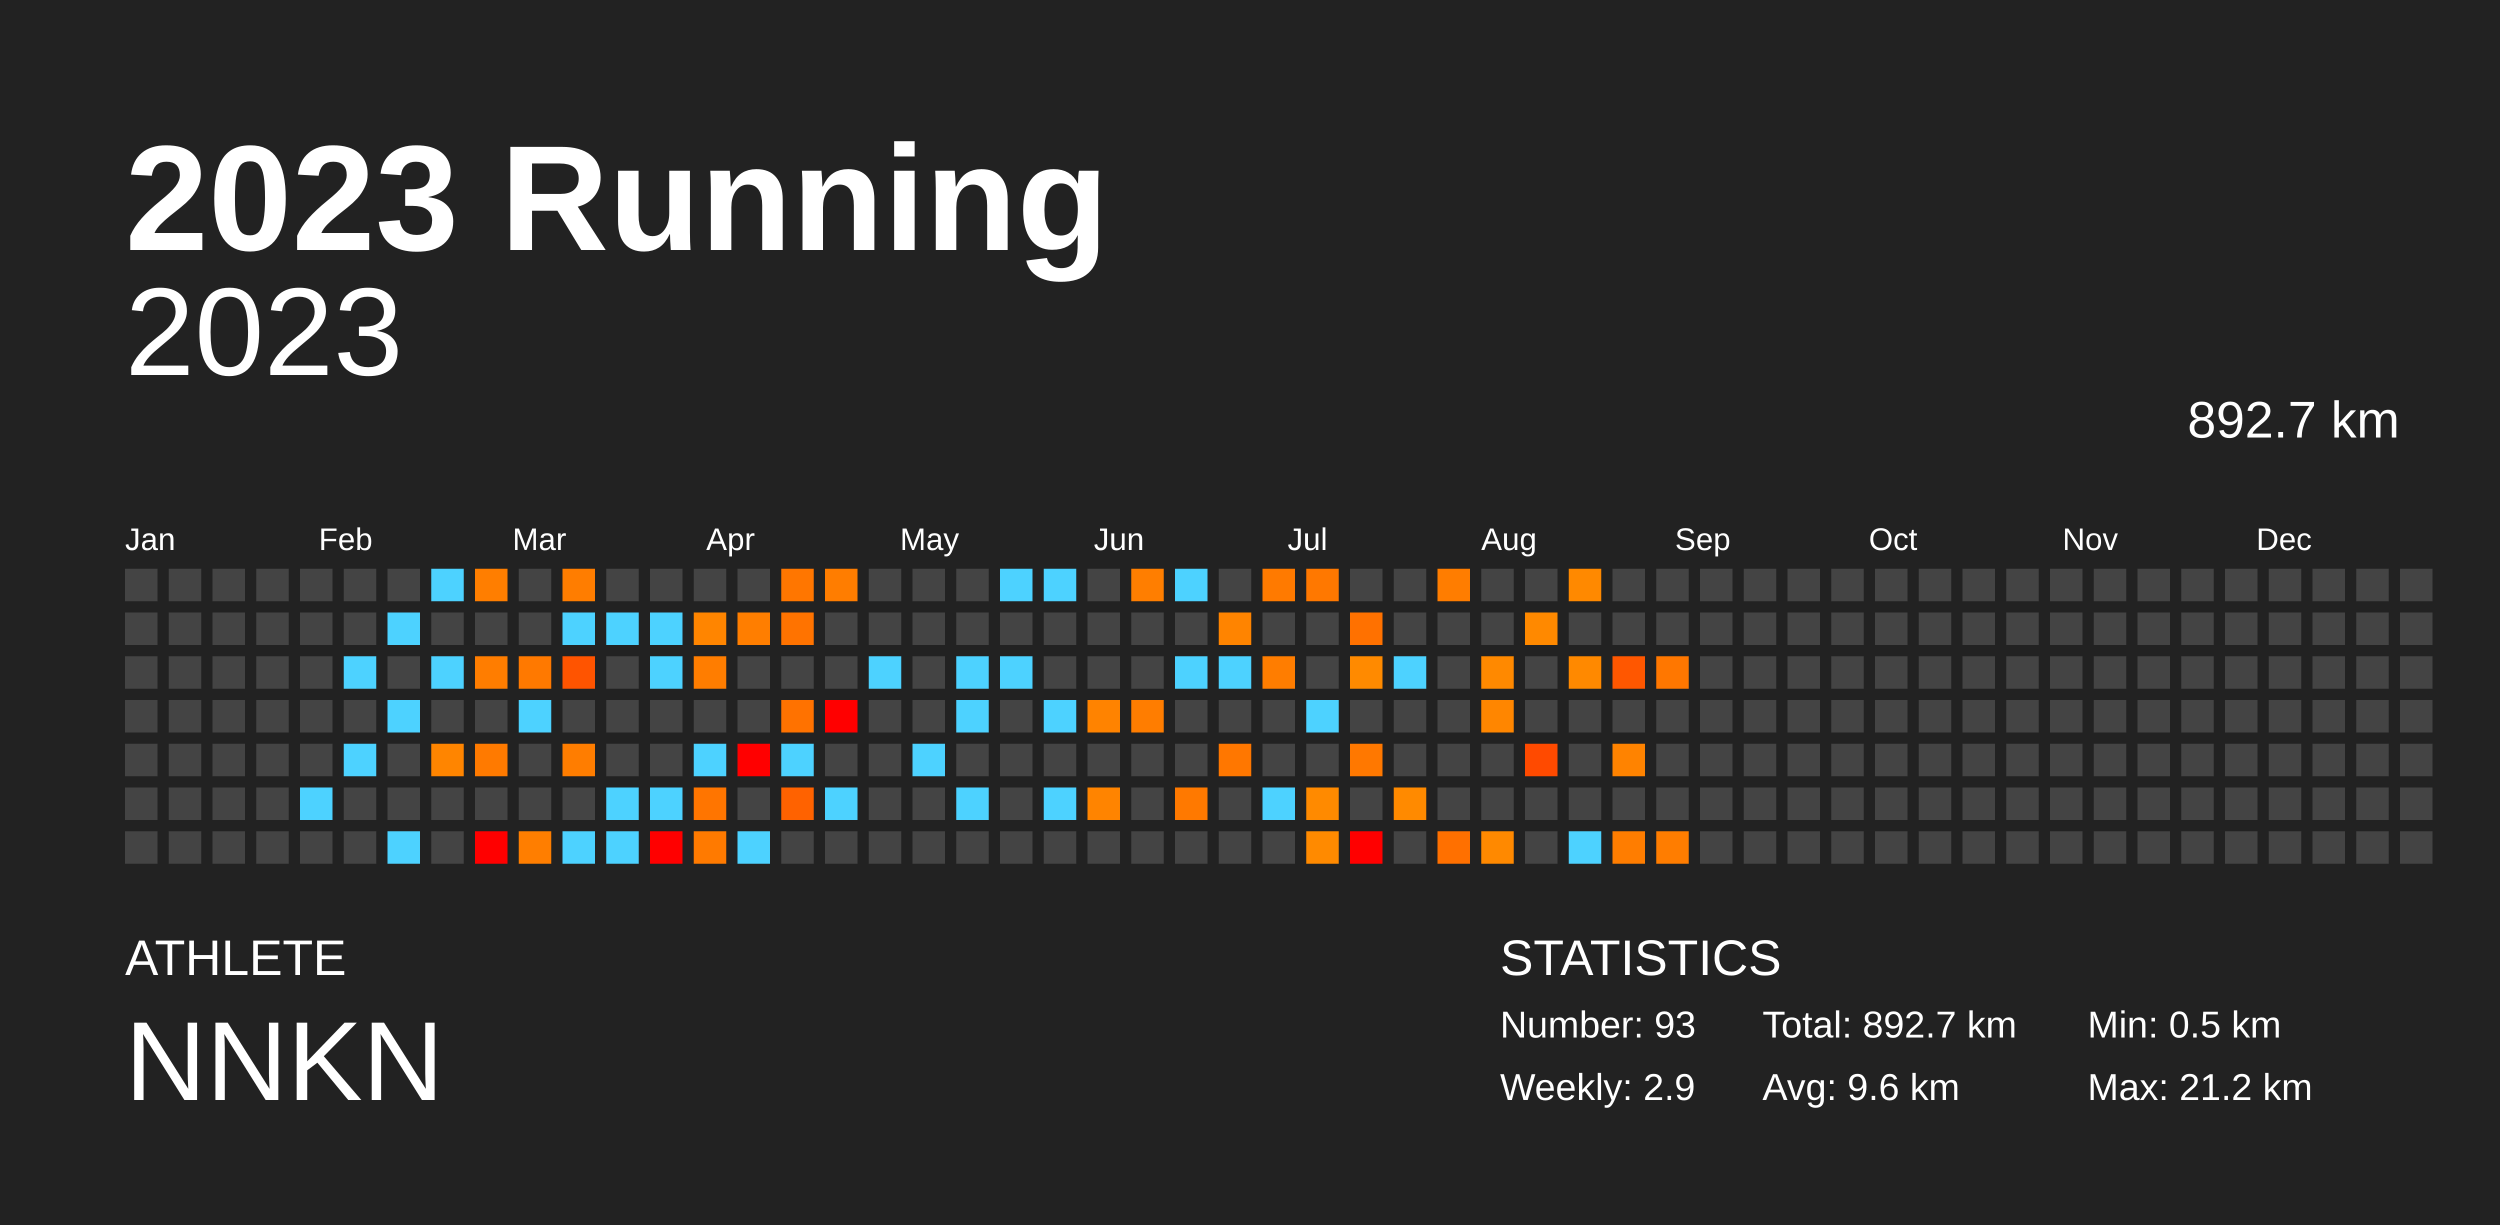
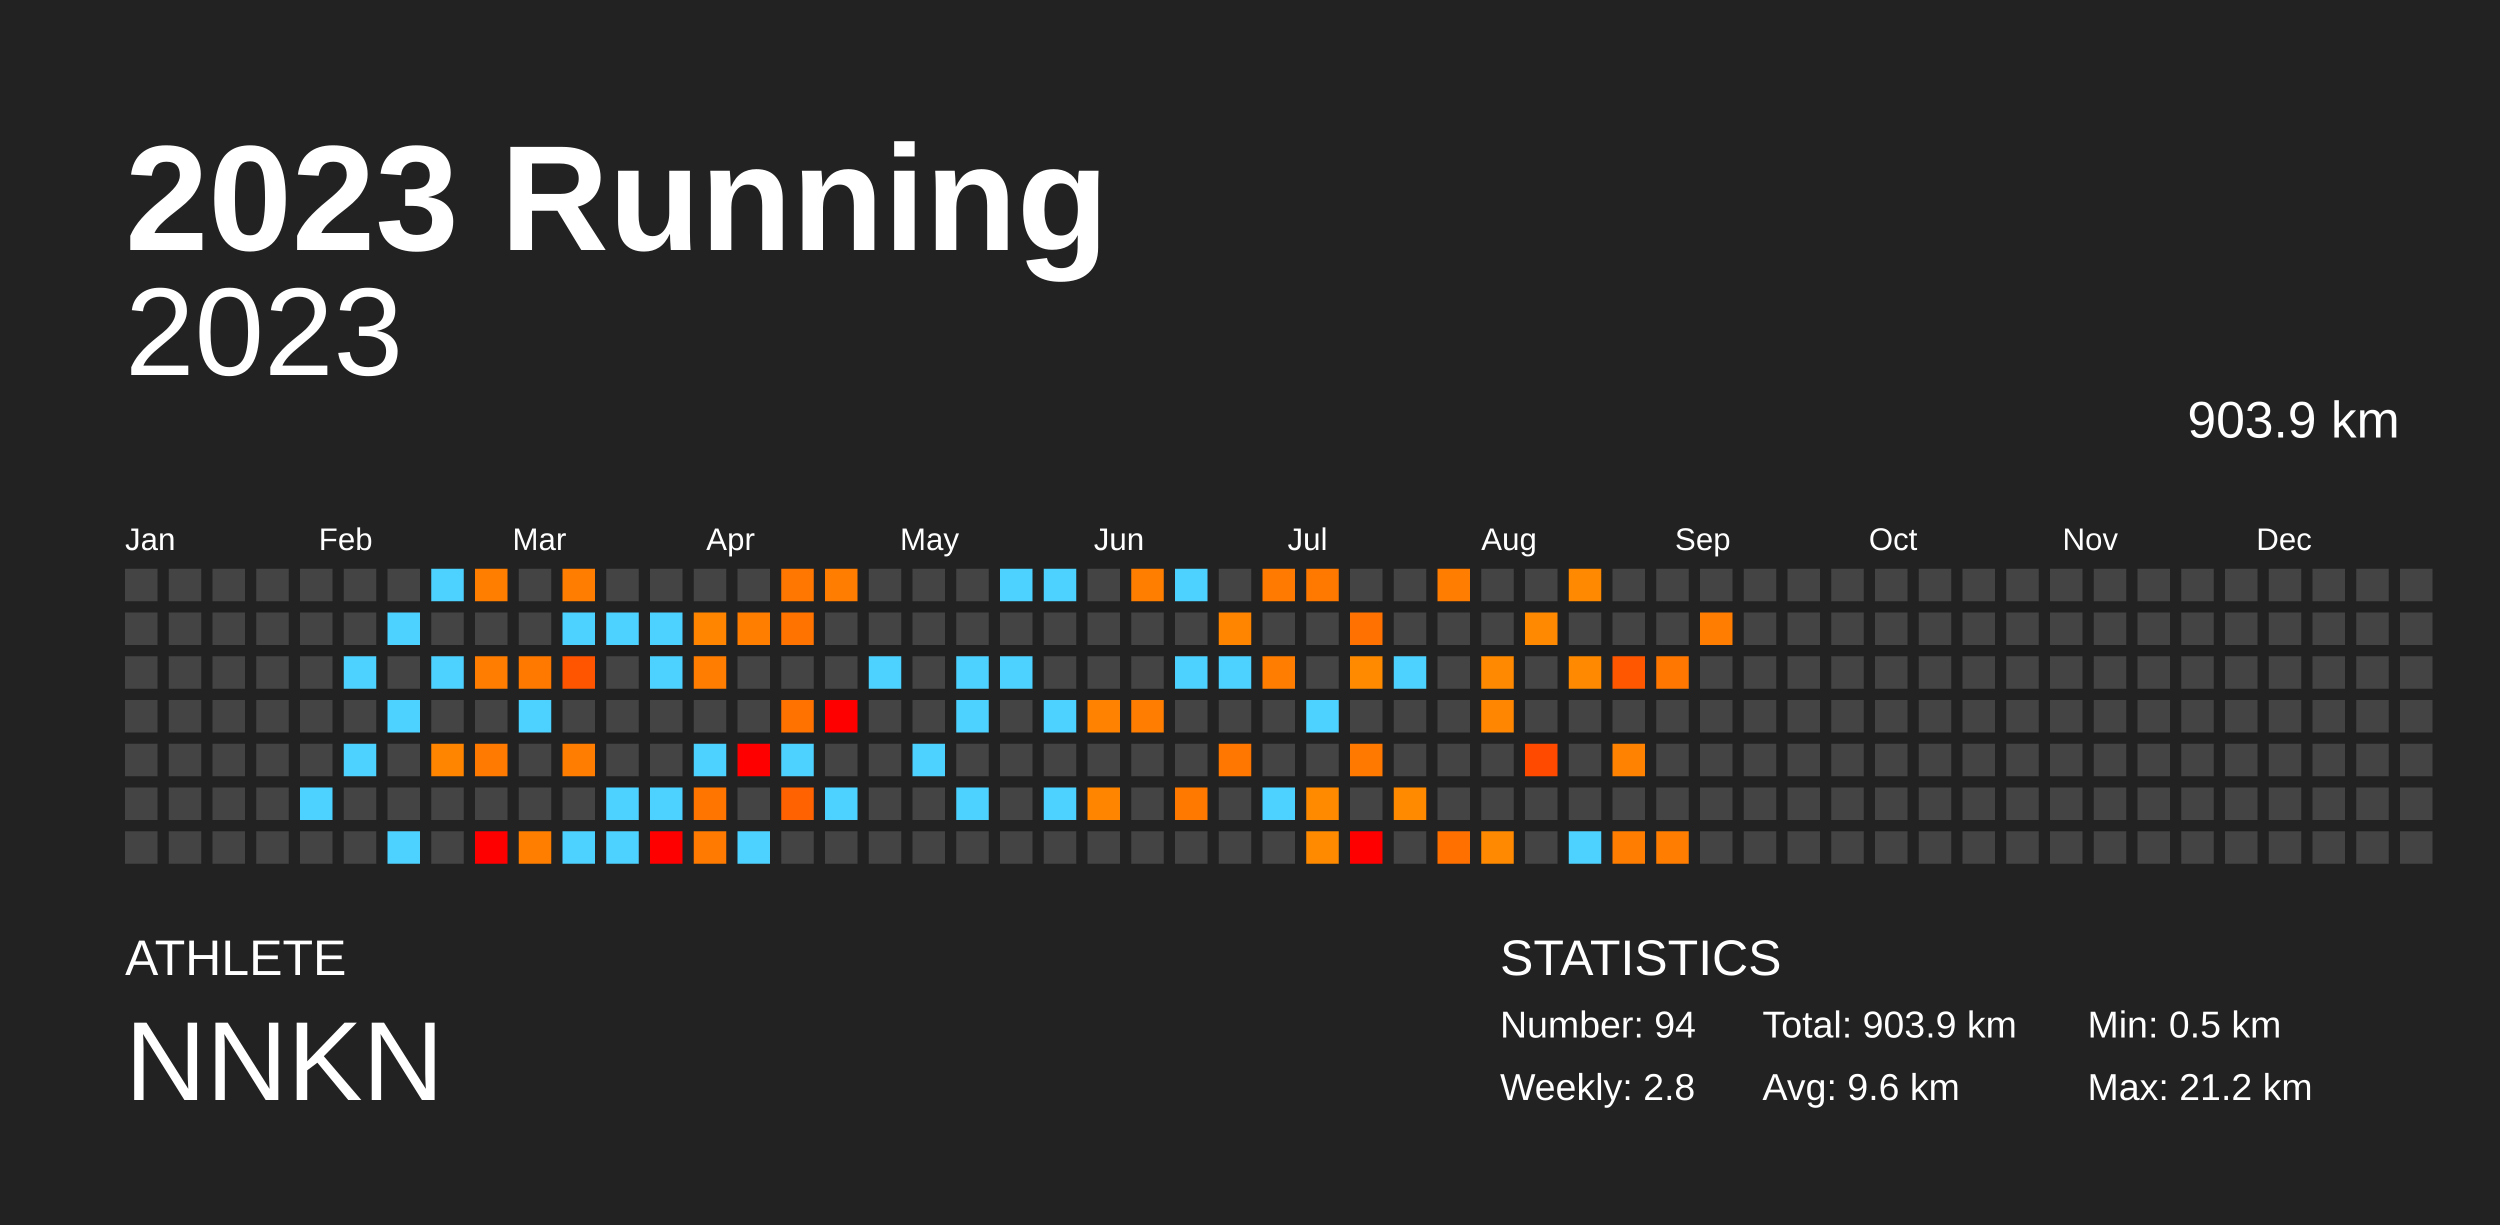
<svg xmlns="http://www.w3.org/2000/svg" baseProfile="full" height="98mm" version="1.1" viewBox="0,0,200,98" width="200mm">
  <defs />
  <rect fill="#222222" height="98" width="200" x="0" y="0" />
  <text fill="#FFFFFF" style="font-size:12px; font-family:Arial; font-weight:bold;" x="10" y="20">2023 Running</text>
  <text fill="#FFFFFF" style="font-size:4px; font-family:Arial" x="10" y="78">ATHLETE</text>
  <text fill="#FFFFFF" style="font-size:9px; font-family:Arial" x="10" y="88">NNKN</text>
  <text fill="#FFFFFF" style="font-size:4px; font-family:Arial" x="120" y="78">STATISTICS</text>
-   <text fill="#FFFFFF" style="font-size:3px; font-family:Arial" x="120" y="83">Number: 93</text>
-   <text fill="#FFFFFF" style="font-size:3px; font-family:Arial" x="120" y="88">Weekly: 2.9</text>
-   <text fill="#FFFFFF" style="font-size:3px; font-family:Arial" x="141" y="83">Total: 892.7 km</text>
+   <text fill="#FFFFFF" style="font-size:3px; font-family:Arial" x="120" y="83">Number: 94</text>
+   <text fill="#FFFFFF" style="font-size:3px; font-family:Arial" x="120" y="88">Weekly: 2.8</text>
+   <text fill="#FFFFFF" style="font-size:3px; font-family:Arial" x="141" y="83">Total: 903.9 km</text>
  <text fill="#FFFFFF" style="font-size:3px; font-family:Arial" x="141" y="88">Avg: 9.6 km</text>
  <text fill="#FFFFFF" style="font-size:3px; font-family:Arial" x="167" y="83">Min: 0.5 km</text>
  <text fill="#FFFFFF" style="font-size:3px; font-family:Arial" x="167" y="88">Max: 21.2 km</text>
  <text alignment-baseline="hanging" fill="#FFFFFF" style="font-size:10.0px; font-family:Arial;" x="10" y="30">2023</text>
-   <text alignment-baseline="hanging" fill="#FFFFFF" style="font-size:4.125px; font-family:Arial;" x="175" y="35">892.7 km</text>
+   <text alignment-baseline="hanging" fill="#FFFFFF" style="font-size:4.125px; font-family:Arial;" x="175" y="35">903.9 km</text>
  <text fill="#FFFFFF" style="font-size:2.5px; font-family:Arial" x="10.0" y="44">Jan</text>
  <text fill="#FFFFFF" style="font-size:2.5px; font-family:Arial" x="25.5" y="44">Feb</text>
  <text fill="#FFFFFF" style="font-size:2.5px; font-family:Arial" x="41.0" y="44">Mar</text>
  <text fill="#FFFFFF" style="font-size:2.5px; font-family:Arial" x="56.5" y="44">Apr</text>
  <text fill="#FFFFFF" style="font-size:2.5px; font-family:Arial" x="72.0" y="44">May</text>
  <text fill="#FFFFFF" style="font-size:2.5px; font-family:Arial" x="87.5" y="44">Jun</text>
  <text fill="#FFFFFF" style="font-size:2.5px; font-family:Arial" x="103.0" y="44">Jul</text>
  <text fill="#FFFFFF" style="font-size:2.5px; font-family:Arial" x="118.5" y="44">Aug</text>
  <text fill="#FFFFFF" style="font-size:2.5px; font-family:Arial" x="134.0" y="44">Sep</text>
  <text fill="#FFFFFF" style="font-size:2.5px; font-family:Arial" x="149.5" y="44">Oct</text>
  <text fill="#FFFFFF" style="font-size:2.5px; font-family:Arial" x="165.0" y="44">Nov</text>
  <text fill="#FFFFFF" style="font-size:2.5px; font-family:Arial" x="180.5" y="44">Dec</text>
  <rect fill="#444444" height="2.6" width="2.6" x="10.0" y="45.5" />
  <rect fill="#444444" height="2.6" width="2.6" x="10.0" y="49.0" />
  <rect fill="#444444" height="2.6" width="2.6" x="10.0" y="52.5" />
  <rect fill="#444444" height="2.6" width="2.6" x="10.0" y="56.0" />
  <rect fill="#444444" height="2.6" width="2.6" x="10.0" y="59.5" />
  <rect fill="#444444" height="2.6" width="2.6" x="10.0" y="63.0" />
  <rect fill="#444444" height="2.6" width="2.6" x="10.0" y="66.5" />
  <rect fill="#444444" height="2.6" width="2.6" x="13.5" y="45.5" />
  <rect fill="#444444" height="2.6" width="2.6" x="13.5" y="49.0" />
  <rect fill="#444444" height="2.6" width="2.6" x="13.5" y="52.5" />
  <rect fill="#444444" height="2.6" width="2.6" x="13.5" y="56.0" />
  <rect fill="#444444" height="2.6" width="2.6" x="13.5" y="59.5" />
  <rect fill="#444444" height="2.6" width="2.6" x="13.5" y="63.0" />
  <rect fill="#444444" height="2.6" width="2.6" x="13.5" y="66.5" />
  <rect fill="#444444" height="2.6" width="2.6" x="17.0" y="45.5" />
  <rect fill="#444444" height="2.6" width="2.6" x="17.0" y="49.0" />
  <rect fill="#444444" height="2.6" width="2.6" x="17.0" y="52.5" />
  <rect fill="#444444" height="2.6" width="2.6" x="17.0" y="56.0" />
  <rect fill="#444444" height="2.6" width="2.6" x="17.0" y="59.5" />
  <rect fill="#444444" height="2.6" width="2.6" x="17.0" y="63.0" />
  <rect fill="#444444" height="2.6" width="2.6" x="17.0" y="66.5" />
  <rect fill="#444444" height="2.6" width="2.6" x="20.5" y="45.5" />
  <rect fill="#444444" height="2.6" width="2.6" x="20.5" y="49.0" />
  <rect fill="#444444" height="2.6" width="2.6" x="20.5" y="52.5" />
  <rect fill="#444444" height="2.6" width="2.6" x="20.5" y="56.0" />
  <rect fill="#444444" height="2.6" width="2.6" x="20.5" y="59.5" />
  <rect fill="#444444" height="2.6" width="2.6" x="20.5" y="63.0" />
  <rect fill="#444444" height="2.6" width="2.6" x="20.5" y="66.5" />
  <rect fill="#444444" height="2.6" width="2.6" x="24.0" y="45.5" />
  <rect fill="#444444" height="2.6" width="2.6" x="24.0" y="49.0" />
  <rect fill="#444444" height="2.6" width="2.6" x="24.0" y="52.5" />
  <rect fill="#444444" height="2.6" width="2.6" x="24.0" y="56.0" />
  <rect fill="#444444" height="2.6" width="2.6" x="24.0" y="59.5" />
  <rect fill="#4dd2ff" height="2.6" width="2.6" x="24.0" y="63.0" />
  <rect fill="#444444" height="2.6" width="2.6" x="24.0" y="66.5" />
  <rect fill="#444444" height="2.6" width="2.6" x="27.5" y="45.5" />
  <rect fill="#444444" height="2.6" width="2.6" x="27.5" y="49.0" />
  <rect fill="#4dd2ff" height="2.6" width="2.6" x="27.5" y="52.5" />
  <rect fill="#444444" height="2.6" width="2.6" x="27.5" y="56.0" />
  <rect fill="#4dd2ff" height="2.6" width="2.6" x="27.5" y="59.5" />
  <rect fill="#444444" height="2.6" width="2.6" x="27.5" y="63.0" />
  <rect fill="#444444" height="2.6" width="2.6" x="27.5" y="66.5" />
  <rect fill="#444444" height="2.6" width="2.6" x="31.0" y="45.5" />
  <rect fill="#4dd2ff" height="2.6" width="2.6" x="31.0" y="49.0" />
  <rect fill="#444444" height="2.6" width="2.6" x="31.0" y="52.5" />
  <rect fill="#4dd2ff" height="2.6" width="2.6" x="31.0" y="56.0" />
  <rect fill="#444444" height="2.6" width="2.6" x="31.0" y="59.5" />
  <rect fill="#444444" height="2.6" width="2.6" x="31.0" y="63.0" />
  <rect fill="#4dd2ff" height="2.6" width="2.6" x="31.0" y="66.5" />
  <rect fill="#4dd2ff" height="2.6" width="2.6" x="34.5" y="45.5" />
  <rect fill="#444444" height="2.6" width="2.6" x="34.5" y="49.0" />
  <rect fill="#4dd2ff" height="2.6" width="2.6" x="34.5" y="52.5" />
  <rect fill="#444444" height="2.6" width="2.6" x="34.5" y="56.0" />
  <rect fill="#ff8500" height="2.6" width="2.6" x="34.5" y="59.5" />
  <rect fill="#444444" height="2.6" width="2.6" x="34.5" y="63.0" />
  <rect fill="#444444" height="2.6" width="2.6" x="34.5" y="66.5" />
  <rect fill="#ff7e00" height="2.6" width="2.6" x="38.0" y="45.5" />
  <rect fill="#444444" height="2.6" width="2.6" x="38.0" y="49.0" />
  <rect fill="#ff7d00" height="2.6" width="2.6" x="38.0" y="52.5" />
  <rect fill="#444444" height="2.6" width="2.6" x="38.0" y="56.0" />
  <rect fill="#ff7a00" height="2.6" width="2.6" x="38.0" y="59.5" />
  <rect fill="#444444" height="2.6" width="2.6" x="38.0" y="63.0" />
  <rect fill="red" height="2.6" width="2.6" x="38.0" y="66.5" />
  <rect fill="#444444" height="2.6" width="2.6" x="41.5" y="45.5" />
  <rect fill="#444444" height="2.6" width="2.6" x="41.5" y="49.0" />
  <rect fill="#ff7900" height="2.6" width="2.6" x="41.5" y="52.5" />
  <rect fill="#4dd2ff" height="2.6" width="2.6" x="41.5" y="56.0" />
  <rect fill="#444444" height="2.6" width="2.6" x="41.5" y="59.5" />
  <rect fill="#444444" height="2.6" width="2.6" x="41.5" y="63.0" />
  <rect fill="#ff7e00" height="2.6" width="2.6" x="41.5" y="66.5" />
  <rect fill="#ff7d00" height="2.6" width="2.6" x="45.0" y="45.5" />
  <rect fill="#4dd2ff" height="2.6" width="2.6" x="45.0" y="49.0" />
  <rect fill="#ff5400" height="2.6" width="2.6" x="45.0" y="52.5" />
  <rect fill="#444444" height="2.6" width="2.6" x="45.0" y="56.0" />
  <rect fill="#ff7d00" height="2.6" width="2.6" x="45.0" y="59.5" />
  <rect fill="#444444" height="2.6" width="2.6" x="45.0" y="63.0" />
  <rect fill="#4dd2ff" height="2.6" width="2.6" x="45.0" y="66.5" />
  <rect fill="#444444" height="2.6" width="2.6" x="48.5" y="45.5" />
  <rect fill="#4dd2ff" height="2.6" width="2.6" x="48.5" y="49.0" />
  <rect fill="#444444" height="2.6" width="2.6" x="48.5" y="52.5" />
  <rect fill="#444444" height="2.6" width="2.6" x="48.5" y="56.0" />
  <rect fill="#444444" height="2.6" width="2.6" x="48.5" y="59.5" />
  <rect fill="#4dd2ff" height="2.6" width="2.6" x="48.5" y="63.0" />
  <rect fill="#4dd2ff" height="2.6" width="2.6" x="48.5" y="66.5" />
  <rect fill="#444444" height="2.6" width="2.6" x="52.0" y="45.5" />
  <rect fill="#4dd2ff" height="2.6" width="2.6" x="52.0" y="49.0" />
  <rect fill="#4dd2ff" height="2.6" width="2.6" x="52.0" y="52.5" />
  <rect fill="#444444" height="2.6" width="2.6" x="52.0" y="56.0" />
  <rect fill="#444444" height="2.6" width="2.6" x="52.0" y="59.5" />
  <rect fill="#4dd2ff" height="2.6" width="2.6" x="52.0" y="63.0" />
  <rect fill="red" height="2.6" width="2.6" x="52.0" y="66.5" />
  <rect fill="#444444" height="2.6" width="2.6" x="55.5" y="45.5" />
  <rect fill="#ff8500" height="2.6" width="2.6" x="55.5" y="49.0" />
  <rect fill="#ff7d00" height="2.6" width="2.6" x="55.5" y="52.5" />
  <rect fill="#444444" height="2.6" width="2.6" x="55.5" y="56.0" />
  <rect fill="#4dd2ff" height="2.6" width="2.6" x="55.5" y="59.5" />
  <rect fill="#ff7500" height="2.6" width="2.6" x="55.5" y="63.0" />
  <rect fill="#ff7a00" height="2.6" width="2.6" x="55.5" y="66.5" />
  <rect fill="#444444" height="2.6" width="2.6" x="59.0" y="45.5" />
  <rect fill="#ff7e00" height="2.6" width="2.6" x="59.0" y="49.0" />
  <rect fill="#444444" height="2.6" width="2.6" x="59.0" y="52.5" />
  <rect fill="#444444" height="2.6" width="2.6" x="59.0" y="56.0" />
  <rect fill="red" height="2.6" width="2.6" x="59.0" y="59.5" />
  <rect fill="#444444" height="2.6" width="2.6" x="59.0" y="63.0" />
  <rect fill="#4dd2ff" height="2.6" width="2.6" x="59.0" y="66.5" />
  <rect fill="#ff7600" height="2.6" width="2.6" x="62.5" y="45.5" />
  <rect fill="#ff7300" height="2.6" width="2.6" x="62.5" y="49.0" />
  <rect fill="#444444" height="2.6" width="2.6" x="62.5" y="52.5" />
  <rect fill="#ff7200" height="2.6" width="2.6" x="62.5" y="56.0" />
  <rect fill="#4dd2ff" height="2.6" width="2.6" x="62.5" y="59.5" />
  <rect fill="#ff6200" height="2.6" width="2.6" x="62.5" y="63.0" />
  <rect fill="#444444" height="2.6" width="2.6" x="62.5" y="66.5" />
  <rect fill="#ff7d00" height="2.6" width="2.6" x="66.0" y="45.5" />
  <rect fill="#444444" height="2.6" width="2.6" x="66.0" y="49.0" />
  <rect fill="#444444" height="2.6" width="2.6" x="66.0" y="52.5" />
  <rect fill="red" height="2.6" width="2.6" x="66.0" y="56.0" />
  <rect fill="#444444" height="2.6" width="2.6" x="66.0" y="59.5" />
  <rect fill="#4dd2ff" height="2.6" width="2.6" x="66.0" y="63.0" />
  <rect fill="#444444" height="2.6" width="2.6" x="66.0" y="66.5" />
  <rect fill="#444444" height="2.6" width="2.6" x="69.5" y="45.5" />
  <rect fill="#444444" height="2.6" width="2.6" x="69.5" y="49.0" />
  <rect fill="#4dd2ff" height="2.6" width="2.6" x="69.5" y="52.5" />
  <rect fill="#444444" height="2.6" width="2.6" x="69.5" y="56.0" />
  <rect fill="#444444" height="2.6" width="2.6" x="69.5" y="59.5" />
  <rect fill="#444444" height="2.6" width="2.6" x="69.5" y="63.0" />
  <rect fill="#444444" height="2.6" width="2.6" x="69.5" y="66.5" />
  <rect fill="#444444" height="2.6" width="2.6" x="73.0" y="45.5" />
  <rect fill="#444444" height="2.6" width="2.6" x="73.0" y="49.0" />
  <rect fill="#444444" height="2.6" width="2.6" x="73.0" y="52.5" />
  <rect fill="#444444" height="2.6" width="2.6" x="73.0" y="56.0" />
  <rect fill="#4dd2ff" height="2.6" width="2.6" x="73.0" y="59.5" />
  <rect fill="#444444" height="2.6" width="2.6" x="73.0" y="63.0" />
  <rect fill="#444444" height="2.6" width="2.6" x="73.0" y="66.5" />
  <rect fill="#444444" height="2.6" width="2.6" x="76.5" y="45.5" />
  <rect fill="#444444" height="2.6" width="2.6" x="76.5" y="49.0" />
  <rect fill="#4dd2ff" height="2.6" width="2.6" x="76.5" y="52.5" />
  <rect fill="#4dd2ff" height="2.6" width="2.6" x="76.5" y="56.0" />
  <rect fill="#444444" height="2.6" width="2.6" x="76.5" y="59.5" />
  <rect fill="#4dd2ff" height="2.6" width="2.6" x="76.5" y="63.0" />
  <rect fill="#444444" height="2.6" width="2.6" x="76.5" y="66.5" />
  <rect fill="#4dd2ff" height="2.6" width="2.6" x="80.0" y="45.5" />
  <rect fill="#444444" height="2.6" width="2.6" x="80.0" y="49.0" />
  <rect fill="#4dd2ff" height="2.6" width="2.6" x="80.0" y="52.5" />
  <rect fill="#444444" height="2.6" width="2.6" x="80.0" y="56.0" />
  <rect fill="#444444" height="2.6" width="2.6" x="80.0" y="59.5" />
  <rect fill="#444444" height="2.6" width="2.6" x="80.0" y="63.0" />
  <rect fill="#444444" height="2.6" width="2.6" x="80.0" y="66.5" />
  <rect fill="#4dd2ff" height="2.6" width="2.6" x="83.5" y="45.5" />
  <rect fill="#444444" height="2.6" width="2.6" x="83.5" y="49.0" />
  <rect fill="#444444" height="2.6" width="2.6" x="83.5" y="52.5" />
  <rect fill="#4dd2ff" height="2.6" width="2.6" x="83.5" y="56.0" />
  <rect fill="#444444" height="2.6" width="2.6" x="83.5" y="59.5" />
  <rect fill="#4dd2ff" height="2.6" width="2.6" x="83.5" y="63.0" />
  <rect fill="#444444" height="2.6" width="2.6" x="83.5" y="66.5" />
  <rect fill="#444444" height="2.6" width="2.6" x="87.0" y="45.5" />
  <rect fill="#444444" height="2.6" width="2.6" x="87.0" y="49.0" />
  <rect fill="#444444" height="2.6" width="2.6" x="87.0" y="52.5" />
  <rect fill="#ff8300" height="2.6" width="2.6" x="87.0" y="56.0" />
  <rect fill="#444444" height="2.6" width="2.6" x="87.0" y="59.5" />
  <rect fill="#ff8400" height="2.6" width="2.6" x="87.0" y="63.0" />
  <rect fill="#444444" height="2.6" width="2.6" x="87.0" y="66.5" />
  <rect fill="#ff7e00" height="2.6" width="2.6" x="90.5" y="45.5" />
  <rect fill="#444444" height="2.6" width="2.6" x="90.5" y="49.0" />
  <rect fill="#444444" height="2.6" width="2.6" x="90.5" y="52.5" />
  <rect fill="#ff7d00" height="2.6" width="2.6" x="90.5" y="56.0" />
  <rect fill="#444444" height="2.6" width="2.6" x="90.5" y="59.5" />
  <rect fill="#444444" height="2.6" width="2.6" x="90.5" y="63.0" />
  <rect fill="#444444" height="2.6" width="2.6" x="90.5" y="66.5" />
  <rect fill="#4dd2ff" height="2.6" width="2.6" x="94.0" y="45.5" />
  <rect fill="#444444" height="2.6" width="2.6" x="94.0" y="49.0" />
  <rect fill="#4dd2ff" height="2.6" width="2.6" x="94.0" y="52.5" />
  <rect fill="#444444" height="2.6" width="2.6" x="94.0" y="56.0" />
  <rect fill="#444444" height="2.6" width="2.6" x="94.0" y="59.5" />
  <rect fill="#ff7900" height="2.6" width="2.6" x="94.0" y="63.0" />
  <rect fill="#444444" height="2.6" width="2.6" x="94.0" y="66.5" />
  <rect fill="#444444" height="2.6" width="2.6" x="97.5" y="45.5" />
  <rect fill="#ff8400" height="2.6" width="2.6" x="97.5" y="49.0" />
  <rect fill="#4dd2ff" height="2.6" width="2.6" x="97.5" y="52.5" />
  <rect fill="#444444" height="2.6" width="2.6" x="97.5" y="56.0" />
  <rect fill="#ff7700" height="2.6" width="2.6" x="97.5" y="59.5" />
  <rect fill="#444444" height="2.6" width="2.6" x="97.5" y="63.0" />
  <rect fill="#444444" height="2.6" width="2.6" x="97.5" y="66.5" />
  <rect fill="#ff7a00" height="2.6" width="2.6" x="101.0" y="45.5" />
  <rect fill="#444444" height="2.6" width="2.6" x="101.0" y="49.0" />
  <rect fill="#ff7d00" height="2.6" width="2.6" x="101.0" y="52.5" />
  <rect fill="#444444" height="2.6" width="2.6" x="101.0" y="56.0" />
  <rect fill="#444444" height="2.6" width="2.6" x="101.0" y="59.5" />
  <rect fill="#4dd2ff" height="2.6" width="2.6" x="101.0" y="63.0" />
  <rect fill="#444444" height="2.6" width="2.6" x="101.0" y="66.5" />
  <rect fill="#ff7800" height="2.6" width="2.6" x="104.5" y="45.5" />
  <rect fill="#444444" height="2.6" width="2.6" x="104.5" y="49.0" />
  <rect fill="#444444" height="2.6" width="2.6" x="104.5" y="52.5" />
  <rect fill="#4dd2ff" height="2.6" width="2.6" x="104.5" y="56.0" />
  <rect fill="#444444" height="2.6" width="2.6" x="104.5" y="59.5" />
  <rect fill="#ff8a00" height="2.6" width="2.6" x="104.5" y="63.0" />
  <rect fill="#ff8a00" height="2.6" width="2.6" x="104.5" y="66.5" />
  <rect fill="#444444" height="2.6" width="2.6" x="108.0" y="45.5" />
  <rect fill="#ff7100" height="2.6" width="2.6" x="108.0" y="49.0" />
  <rect fill="#ff8a00" height="2.6" width="2.6" x="108.0" y="52.5" />
  <rect fill="#444444" height="2.6" width="2.6" x="108.0" y="56.0" />
  <rect fill="#ff7800" height="2.6" width="2.6" x="108.0" y="59.5" />
  <rect fill="#444444" height="2.6" width="2.6" x="108.0" y="63.0" />
  <rect fill="red" height="2.6" width="2.6" x="108.0" y="66.5" />
  <rect fill="#444444" height="2.6" width="2.6" x="111.5" y="45.5" />
  <rect fill="#444444" height="2.6" width="2.6" x="111.5" y="49.0" />
  <rect fill="#4dd2ff" height="2.6" width="2.6" x="111.5" y="52.5" />
  <rect fill="#444444" height="2.6" width="2.6" x="111.5" y="56.0" />
  <rect fill="#444444" height="2.6" width="2.6" x="111.5" y="59.5" />
  <rect fill="#ff8a00" height="2.6" width="2.6" x="111.5" y="63.0" />
  <rect fill="#444444" height="2.6" width="2.6" x="111.5" y="66.5" />
  <rect fill="#ff7d00" height="2.6" width="2.6" x="115.0" y="45.5" />
  <rect fill="#444444" height="2.6" width="2.6" x="115.0" y="49.0" />
  <rect fill="#444444" height="2.6" width="2.6" x="115.0" y="52.5" />
  <rect fill="#444444" height="2.6" width="2.6" x="115.0" y="56.0" />
  <rect fill="#444444" height="2.6" width="2.6" x="115.0" y="59.5" />
  <rect fill="#444444" height="2.6" width="2.6" x="115.0" y="63.0" />
  <rect fill="#ff7000" height="2.6" width="2.6" x="115.0" y="66.5" />
  <rect fill="#444444" height="2.6" width="2.6" x="118.5" y="45.5" />
  <rect fill="#444444" height="2.6" width="2.6" x="118.5" y="49.0" />
  <rect fill="#ff8900" height="2.6" width="2.6" x="118.5" y="52.5" />
  <rect fill="#ff8600" height="2.6" width="2.6" x="118.5" y="56.0" />
  <rect fill="#444444" height="2.6" width="2.6" x="118.5" y="59.5" />
  <rect fill="#444444" height="2.6" width="2.6" x="118.5" y="63.0" />
  <rect fill="#ff8900" height="2.6" width="2.6" x="118.5" y="66.5" />
  <rect fill="#444444" height="2.6" width="2.6" x="122.0" y="45.5" />
  <rect fill="#ff8900" height="2.6" width="2.6" x="122.0" y="49.0" />
  <rect fill="#444444" height="2.6" width="2.6" x="122.0" y="52.5" />
  <rect fill="#444444" height="2.6" width="2.6" x="122.0" y="56.0" />
  <rect fill="#ff4a00" height="2.6" width="2.6" x="122.0" y="59.5" />
  <rect fill="#444444" height="2.6" width="2.6" x="122.0" y="63.0" />
  <rect fill="#444444" height="2.6" width="2.6" x="122.0" y="66.5" />
  <rect fill="#ff8900" height="2.6" width="2.6" x="125.5" y="45.5" />
  <rect fill="#444444" height="2.6" width="2.6" x="125.5" y="49.0" />
  <rect fill="#ff8900" height="2.6" width="2.6" x="125.5" y="52.5" />
  <rect fill="#444444" height="2.6" width="2.6" x="125.5" y="56.0" />
  <rect fill="#444444" height="2.6" width="2.6" x="125.5" y="59.5" />
  <rect fill="#444444" height="2.6" width="2.6" x="125.5" y="63.0" />
  <rect fill="#4dd2ff" height="2.6" width="2.6" x="125.5" y="66.5" />
  <rect fill="#444444" height="2.6" width="2.6" x="129.0" y="45.5" />
  <rect fill="#444444" height="2.6" width="2.6" x="129.0" y="49.0" />
  <rect fill="#ff5700" height="2.6" width="2.6" x="129.0" y="52.5" />
  <rect fill="#444444" height="2.6" width="2.6" x="129.0" y="56.0" />
  <rect fill="#ff8300" height="2.6" width="2.6" x="129.0" y="59.5" />
  <rect fill="#444444" height="2.6" width="2.6" x="129.0" y="63.0" />
  <rect fill="#ff7d00" height="2.6" width="2.6" x="129.0" y="66.5" />
  <rect fill="#444444" height="2.6" width="2.6" x="132.5" y="45.5" />
  <rect fill="#444444" height="2.6" width="2.6" x="132.5" y="49.0" />
  <rect fill="#ff7700" height="2.6" width="2.6" x="132.5" y="52.5" />
  <rect fill="#444444" height="2.6" width="2.6" x="132.5" y="56.0" />
  <rect fill="#444444" height="2.6" width="2.6" x="132.5" y="59.5" />
  <rect fill="#444444" height="2.6" width="2.6" x="132.5" y="63.0" />
  <rect fill="#ff7d00" height="2.6" width="2.6" x="132.5" y="66.5" />
  <rect fill="#444444" height="2.6" width="2.6" x="136.0" y="45.5" />
-   <rect fill="#444444" height="2.6" width="2.6" x="136.0" y="49.0" />
+   <rect fill="#ff7d00" height="2.6" width="2.6" x="136.0" y="49.0" />
  <rect fill="#444444" height="2.6" width="2.6" x="136.0" y="52.5" />
  <rect fill="#444444" height="2.6" width="2.6" x="136.0" y="56.0" />
  <rect fill="#444444" height="2.6" width="2.6" x="136.0" y="59.5" />
  <rect fill="#444444" height="2.6" width="2.6" x="136.0" y="63.0" />
  <rect fill="#444444" height="2.6" width="2.6" x="136.0" y="66.5" />
  <rect fill="#444444" height="2.6" width="2.6" x="139.5" y="45.5" />
  <rect fill="#444444" height="2.6" width="2.6" x="139.5" y="49.0" />
  <rect fill="#444444" height="2.6" width="2.6" x="139.5" y="52.5" />
  <rect fill="#444444" height="2.6" width="2.6" x="139.5" y="56.0" />
  <rect fill="#444444" height="2.6" width="2.6" x="139.5" y="59.5" />
  <rect fill="#444444" height="2.6" width="2.6" x="139.5" y="63.0" />
  <rect fill="#444444" height="2.6" width="2.6" x="139.5" y="66.5" />
  <rect fill="#444444" height="2.6" width="2.6" x="143.0" y="45.5" />
  <rect fill="#444444" height="2.6" width="2.6" x="143.0" y="49.0" />
  <rect fill="#444444" height="2.6" width="2.6" x="143.0" y="52.5" />
  <rect fill="#444444" height="2.6" width="2.6" x="143.0" y="56.0" />
  <rect fill="#444444" height="2.6" width="2.6" x="143.0" y="59.5" />
  <rect fill="#444444" height="2.6" width="2.6" x="143.0" y="63.0" />
  <rect fill="#444444" height="2.6" width="2.6" x="143.0" y="66.5" />
  <rect fill="#444444" height="2.6" width="2.6" x="146.5" y="45.5" />
  <rect fill="#444444" height="2.6" width="2.6" x="146.5" y="49.0" />
  <rect fill="#444444" height="2.6" width="2.6" x="146.5" y="52.5" />
  <rect fill="#444444" height="2.6" width="2.6" x="146.5" y="56.0" />
  <rect fill="#444444" height="2.6" width="2.6" x="146.5" y="59.5" />
  <rect fill="#444444" height="2.6" width="2.6" x="146.5" y="63.0" />
  <rect fill="#444444" height="2.6" width="2.6" x="146.5" y="66.5" />
  <rect fill="#444444" height="2.6" width="2.6" x="150.0" y="45.5" />
  <rect fill="#444444" height="2.6" width="2.6" x="150.0" y="49.0" />
  <rect fill="#444444" height="2.6" width="2.6" x="150.0" y="52.5" />
  <rect fill="#444444" height="2.6" width="2.6" x="150.0" y="56.0" />
  <rect fill="#444444" height="2.6" width="2.6" x="150.0" y="59.5" />
  <rect fill="#444444" height="2.6" width="2.6" x="150.0" y="63.0" />
  <rect fill="#444444" height="2.6" width="2.6" x="150.0" y="66.5" />
  <rect fill="#444444" height="2.6" width="2.6" x="153.5" y="45.5" />
  <rect fill="#444444" height="2.6" width="2.6" x="153.5" y="49.0" />
  <rect fill="#444444" height="2.6" width="2.6" x="153.5" y="52.5" />
  <rect fill="#444444" height="2.6" width="2.6" x="153.5" y="56.0" />
  <rect fill="#444444" height="2.6" width="2.6" x="153.5" y="59.5" />
  <rect fill="#444444" height="2.6" width="2.6" x="153.5" y="63.0" />
  <rect fill="#444444" height="2.6" width="2.6" x="153.5" y="66.5" />
  <rect fill="#444444" height="2.6" width="2.6" x="157.0" y="45.5" />
  <rect fill="#444444" height="2.6" width="2.6" x="157.0" y="49.0" />
  <rect fill="#444444" height="2.6" width="2.6" x="157.0" y="52.5" />
  <rect fill="#444444" height="2.6" width="2.6" x="157.0" y="56.0" />
  <rect fill="#444444" height="2.6" width="2.6" x="157.0" y="59.5" />
  <rect fill="#444444" height="2.6" width="2.6" x="157.0" y="63.0" />
  <rect fill="#444444" height="2.6" width="2.6" x="157.0" y="66.5" />
  <rect fill="#444444" height="2.6" width="2.6" x="160.5" y="45.5" />
  <rect fill="#444444" height="2.6" width="2.6" x="160.5" y="49.0" />
  <rect fill="#444444" height="2.6" width="2.6" x="160.5" y="52.5" />
  <rect fill="#444444" height="2.6" width="2.6" x="160.5" y="56.0" />
  <rect fill="#444444" height="2.6" width="2.6" x="160.5" y="59.5" />
  <rect fill="#444444" height="2.6" width="2.6" x="160.5" y="63.0" />
  <rect fill="#444444" height="2.6" width="2.6" x="160.5" y="66.5" />
  <rect fill="#444444" height="2.6" width="2.6" x="164.0" y="45.5" />
  <rect fill="#444444" height="2.6" width="2.6" x="164.0" y="49.0" />
  <rect fill="#444444" height="2.6" width="2.6" x="164.0" y="52.5" />
  <rect fill="#444444" height="2.6" width="2.6" x="164.0" y="56.0" />
  <rect fill="#444444" height="2.6" width="2.6" x="164.0" y="59.5" />
  <rect fill="#444444" height="2.6" width="2.6" x="164.0" y="63.0" />
  <rect fill="#444444" height="2.6" width="2.6" x="164.0" y="66.5" />
  <rect fill="#444444" height="2.6" width="2.6" x="167.5" y="45.5" />
  <rect fill="#444444" height="2.6" width="2.6" x="167.5" y="49.0" />
  <rect fill="#444444" height="2.6" width="2.6" x="167.5" y="52.5" />
  <rect fill="#444444" height="2.6" width="2.6" x="167.5" y="56.0" />
  <rect fill="#444444" height="2.6" width="2.6" x="167.5" y="59.5" />
  <rect fill="#444444" height="2.6" width="2.6" x="167.5" y="63.0" />
  <rect fill="#444444" height="2.6" width="2.6" x="167.5" y="66.5" />
  <rect fill="#444444" height="2.6" width="2.6" x="171.0" y="45.5" />
  <rect fill="#444444" height="2.6" width="2.6" x="171.0" y="49.0" />
  <rect fill="#444444" height="2.6" width="2.6" x="171.0" y="52.5" />
  <rect fill="#444444" height="2.6" width="2.6" x="171.0" y="56.0" />
  <rect fill="#444444" height="2.6" width="2.6" x="171.0" y="59.5" />
  <rect fill="#444444" height="2.6" width="2.6" x="171.0" y="63.0" />
  <rect fill="#444444" height="2.6" width="2.6" x="171.0" y="66.5" />
  <rect fill="#444444" height="2.6" width="2.6" x="174.5" y="45.5" />
  <rect fill="#444444" height="2.6" width="2.6" x="174.5" y="49.0" />
  <rect fill="#444444" height="2.6" width="2.6" x="174.5" y="52.5" />
  <rect fill="#444444" height="2.6" width="2.6" x="174.5" y="56.0" />
  <rect fill="#444444" height="2.6" width="2.6" x="174.5" y="59.5" />
  <rect fill="#444444" height="2.6" width="2.6" x="174.5" y="63.0" />
  <rect fill="#444444" height="2.6" width="2.6" x="174.5" y="66.5" />
  <rect fill="#444444" height="2.6" width="2.6" x="178.0" y="45.5" />
  <rect fill="#444444" height="2.6" width="2.6" x="178.0" y="49.0" />
  <rect fill="#444444" height="2.6" width="2.6" x="178.0" y="52.5" />
  <rect fill="#444444" height="2.6" width="2.6" x="178.0" y="56.0" />
  <rect fill="#444444" height="2.6" width="2.6" x="178.0" y="59.5" />
  <rect fill="#444444" height="2.6" width="2.6" x="178.0" y="63.0" />
  <rect fill="#444444" height="2.6" width="2.6" x="178.0" y="66.5" />
  <rect fill="#444444" height="2.6" width="2.6" x="181.5" y="45.5" />
  <rect fill="#444444" height="2.6" width="2.6" x="181.5" y="49.0" />
  <rect fill="#444444" height="2.6" width="2.6" x="181.5" y="52.5" />
  <rect fill="#444444" height="2.6" width="2.6" x="181.5" y="56.0" />
  <rect fill="#444444" height="2.6" width="2.6" x="181.5" y="59.5" />
  <rect fill="#444444" height="2.6" width="2.6" x="181.5" y="63.0" />
  <rect fill="#444444" height="2.6" width="2.6" x="181.5" y="66.5" />
  <rect fill="#444444" height="2.6" width="2.6" x="185.0" y="45.5" />
  <rect fill="#444444" height="2.6" width="2.6" x="185.0" y="49.0" />
  <rect fill="#444444" height="2.6" width="2.6" x="185.0" y="52.5" />
  <rect fill="#444444" height="2.6" width="2.6" x="185.0" y="56.0" />
  <rect fill="#444444" height="2.6" width="2.6" x="185.0" y="59.5" />
  <rect fill="#444444" height="2.6" width="2.6" x="185.0" y="63.0" />
  <rect fill="#444444" height="2.6" width="2.6" x="185.0" y="66.5" />
  <rect fill="#444444" height="2.6" width="2.6" x="188.5" y="45.5" />
  <rect fill="#444444" height="2.6" width="2.6" x="188.5" y="49.0" />
  <rect fill="#444444" height="2.6" width="2.6" x="188.5" y="52.5" />
  <rect fill="#444444" height="2.6" width="2.6" x="188.5" y="56.0" />
  <rect fill="#444444" height="2.6" width="2.6" x="188.5" y="59.5" />
  <rect fill="#444444" height="2.6" width="2.6" x="188.5" y="63.0" />
  <rect fill="#444444" height="2.6" width="2.6" x="188.5" y="66.5" />
  <rect fill="#444444" height="2.6" width="2.6" x="192.0" y="45.5" />
  <rect fill="#444444" height="2.6" width="2.6" x="192.0" y="49.0" />
  <rect fill="#444444" height="2.6" width="2.6" x="192.0" y="52.5" />
  <rect fill="#444444" height="2.6" width="2.6" x="192.0" y="56.0" />
  <rect fill="#444444" height="2.6" width="2.6" x="192.0" y="59.5" />
  <rect fill="#444444" height="2.6" width="2.6" x="192.0" y="63.0" />
  <rect fill="#444444" height="2.6" width="2.6" x="192.0" y="66.5" />
</svg>
